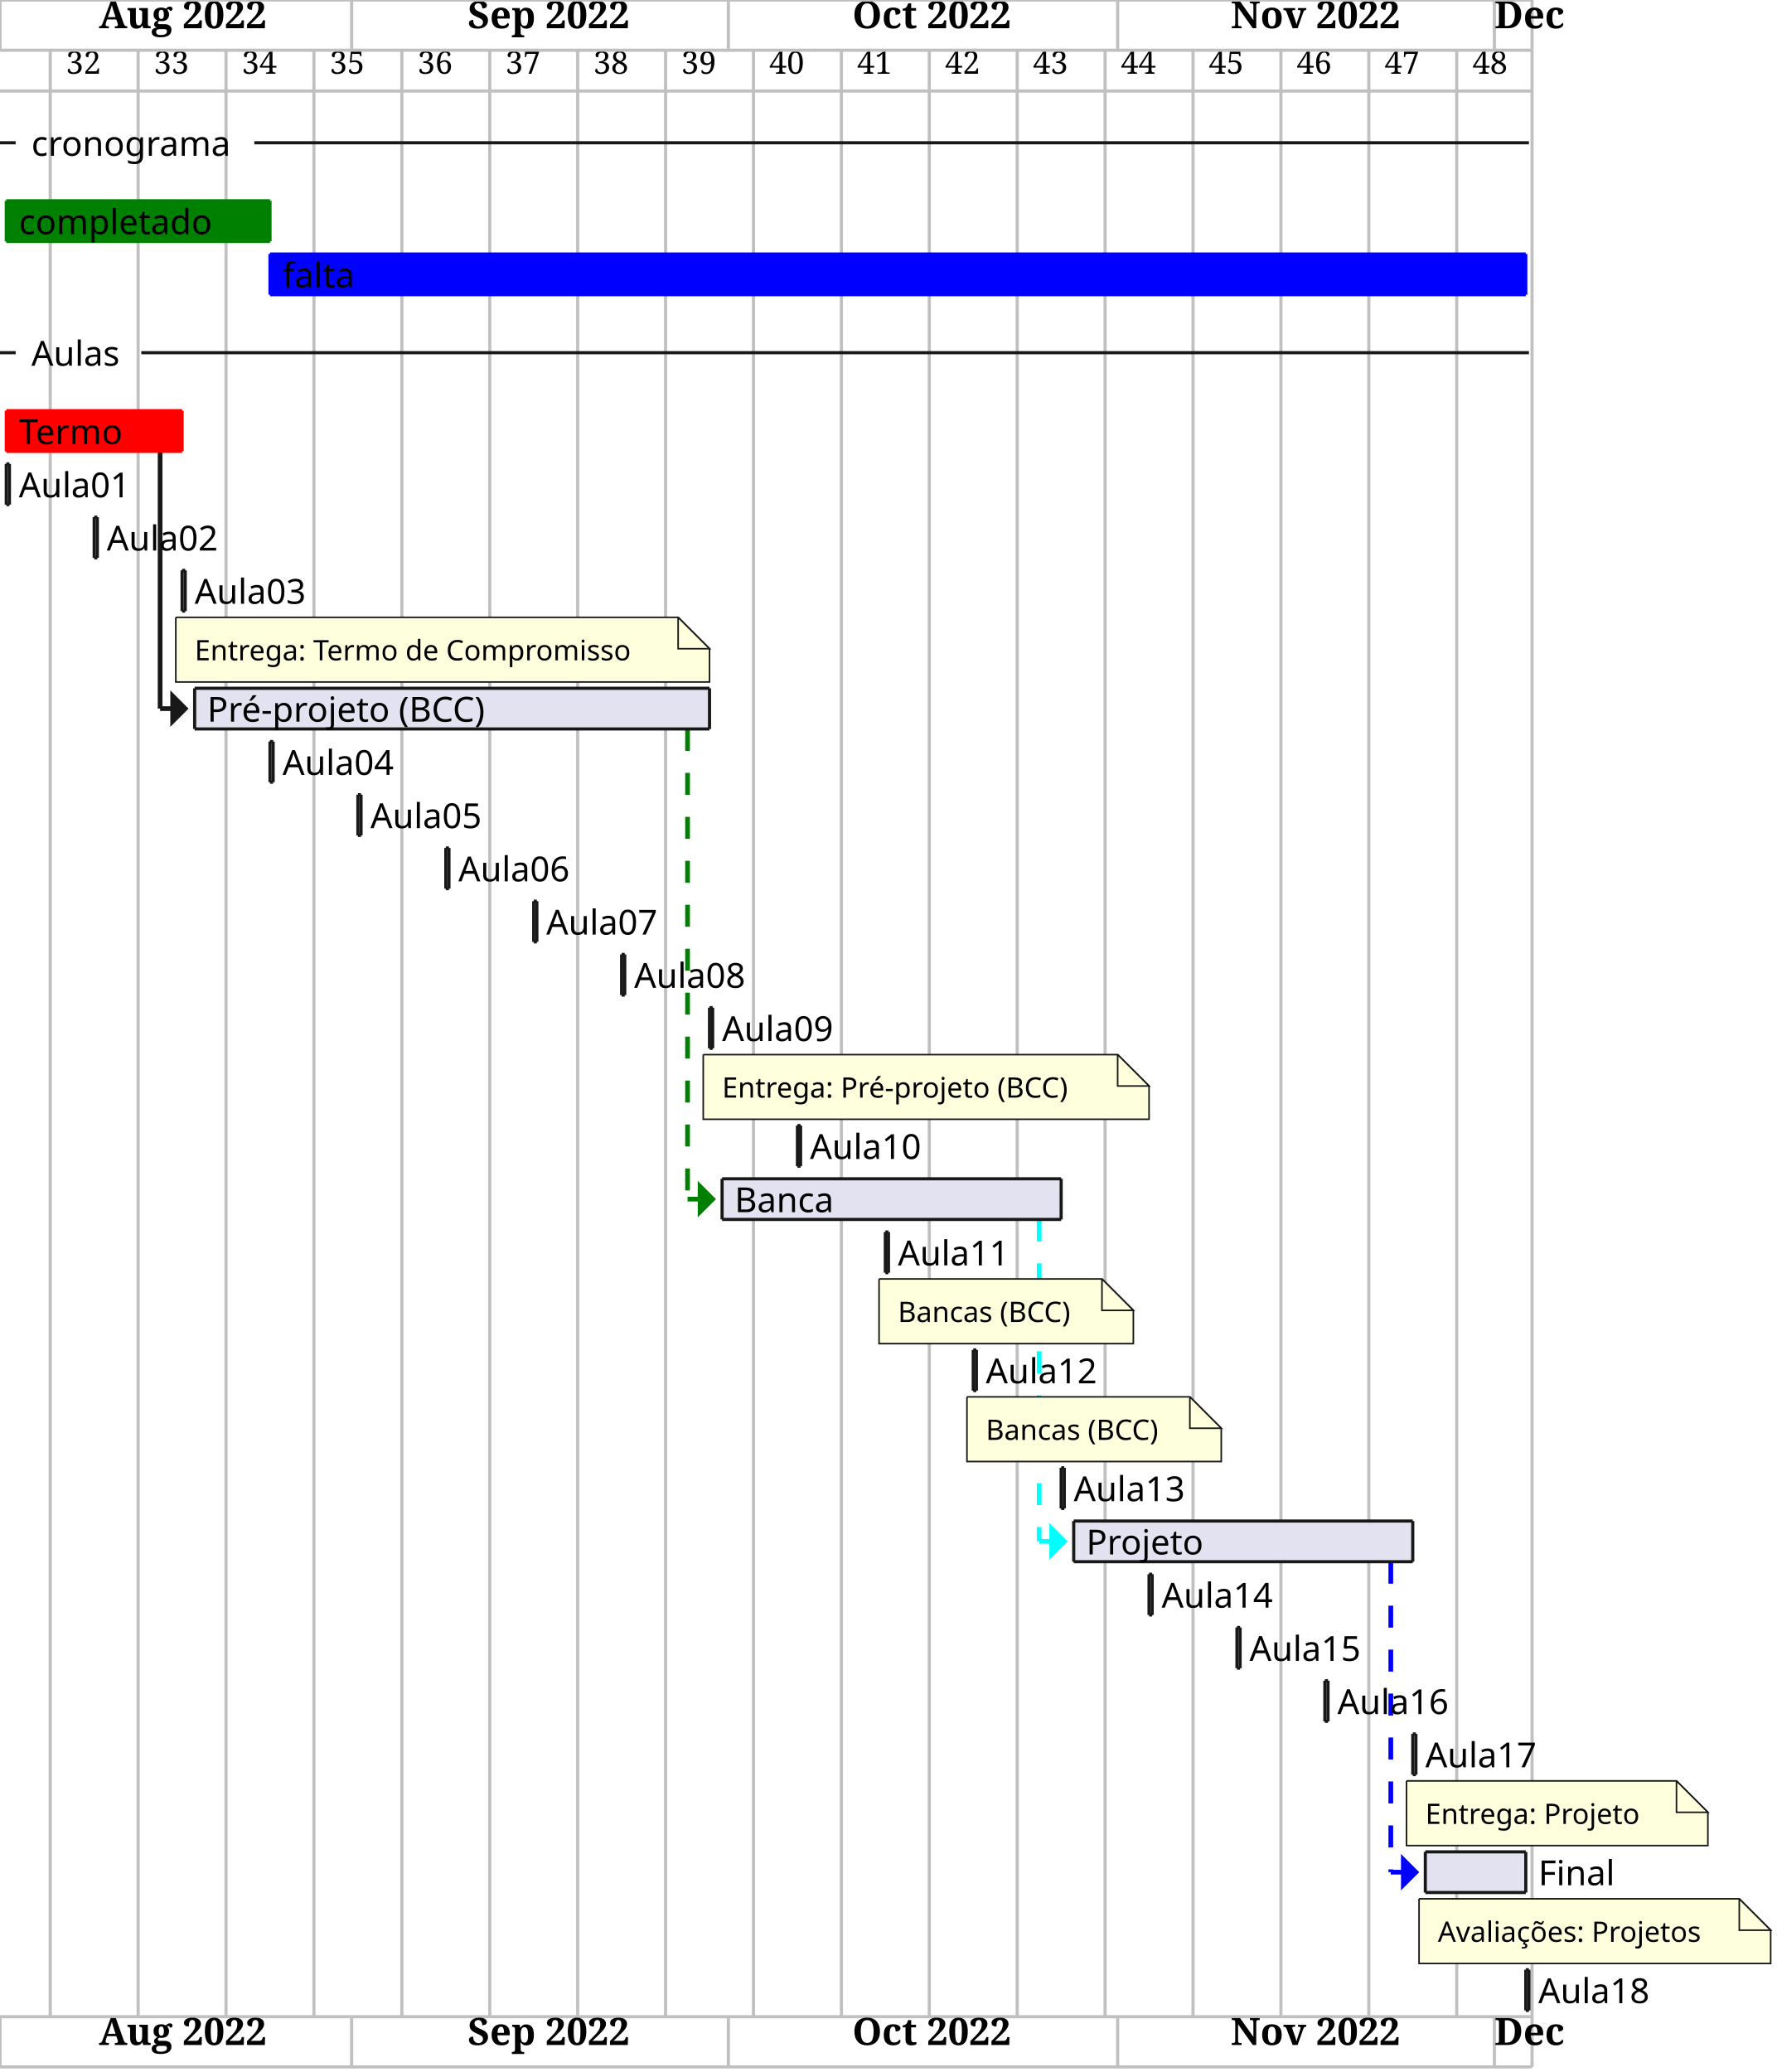
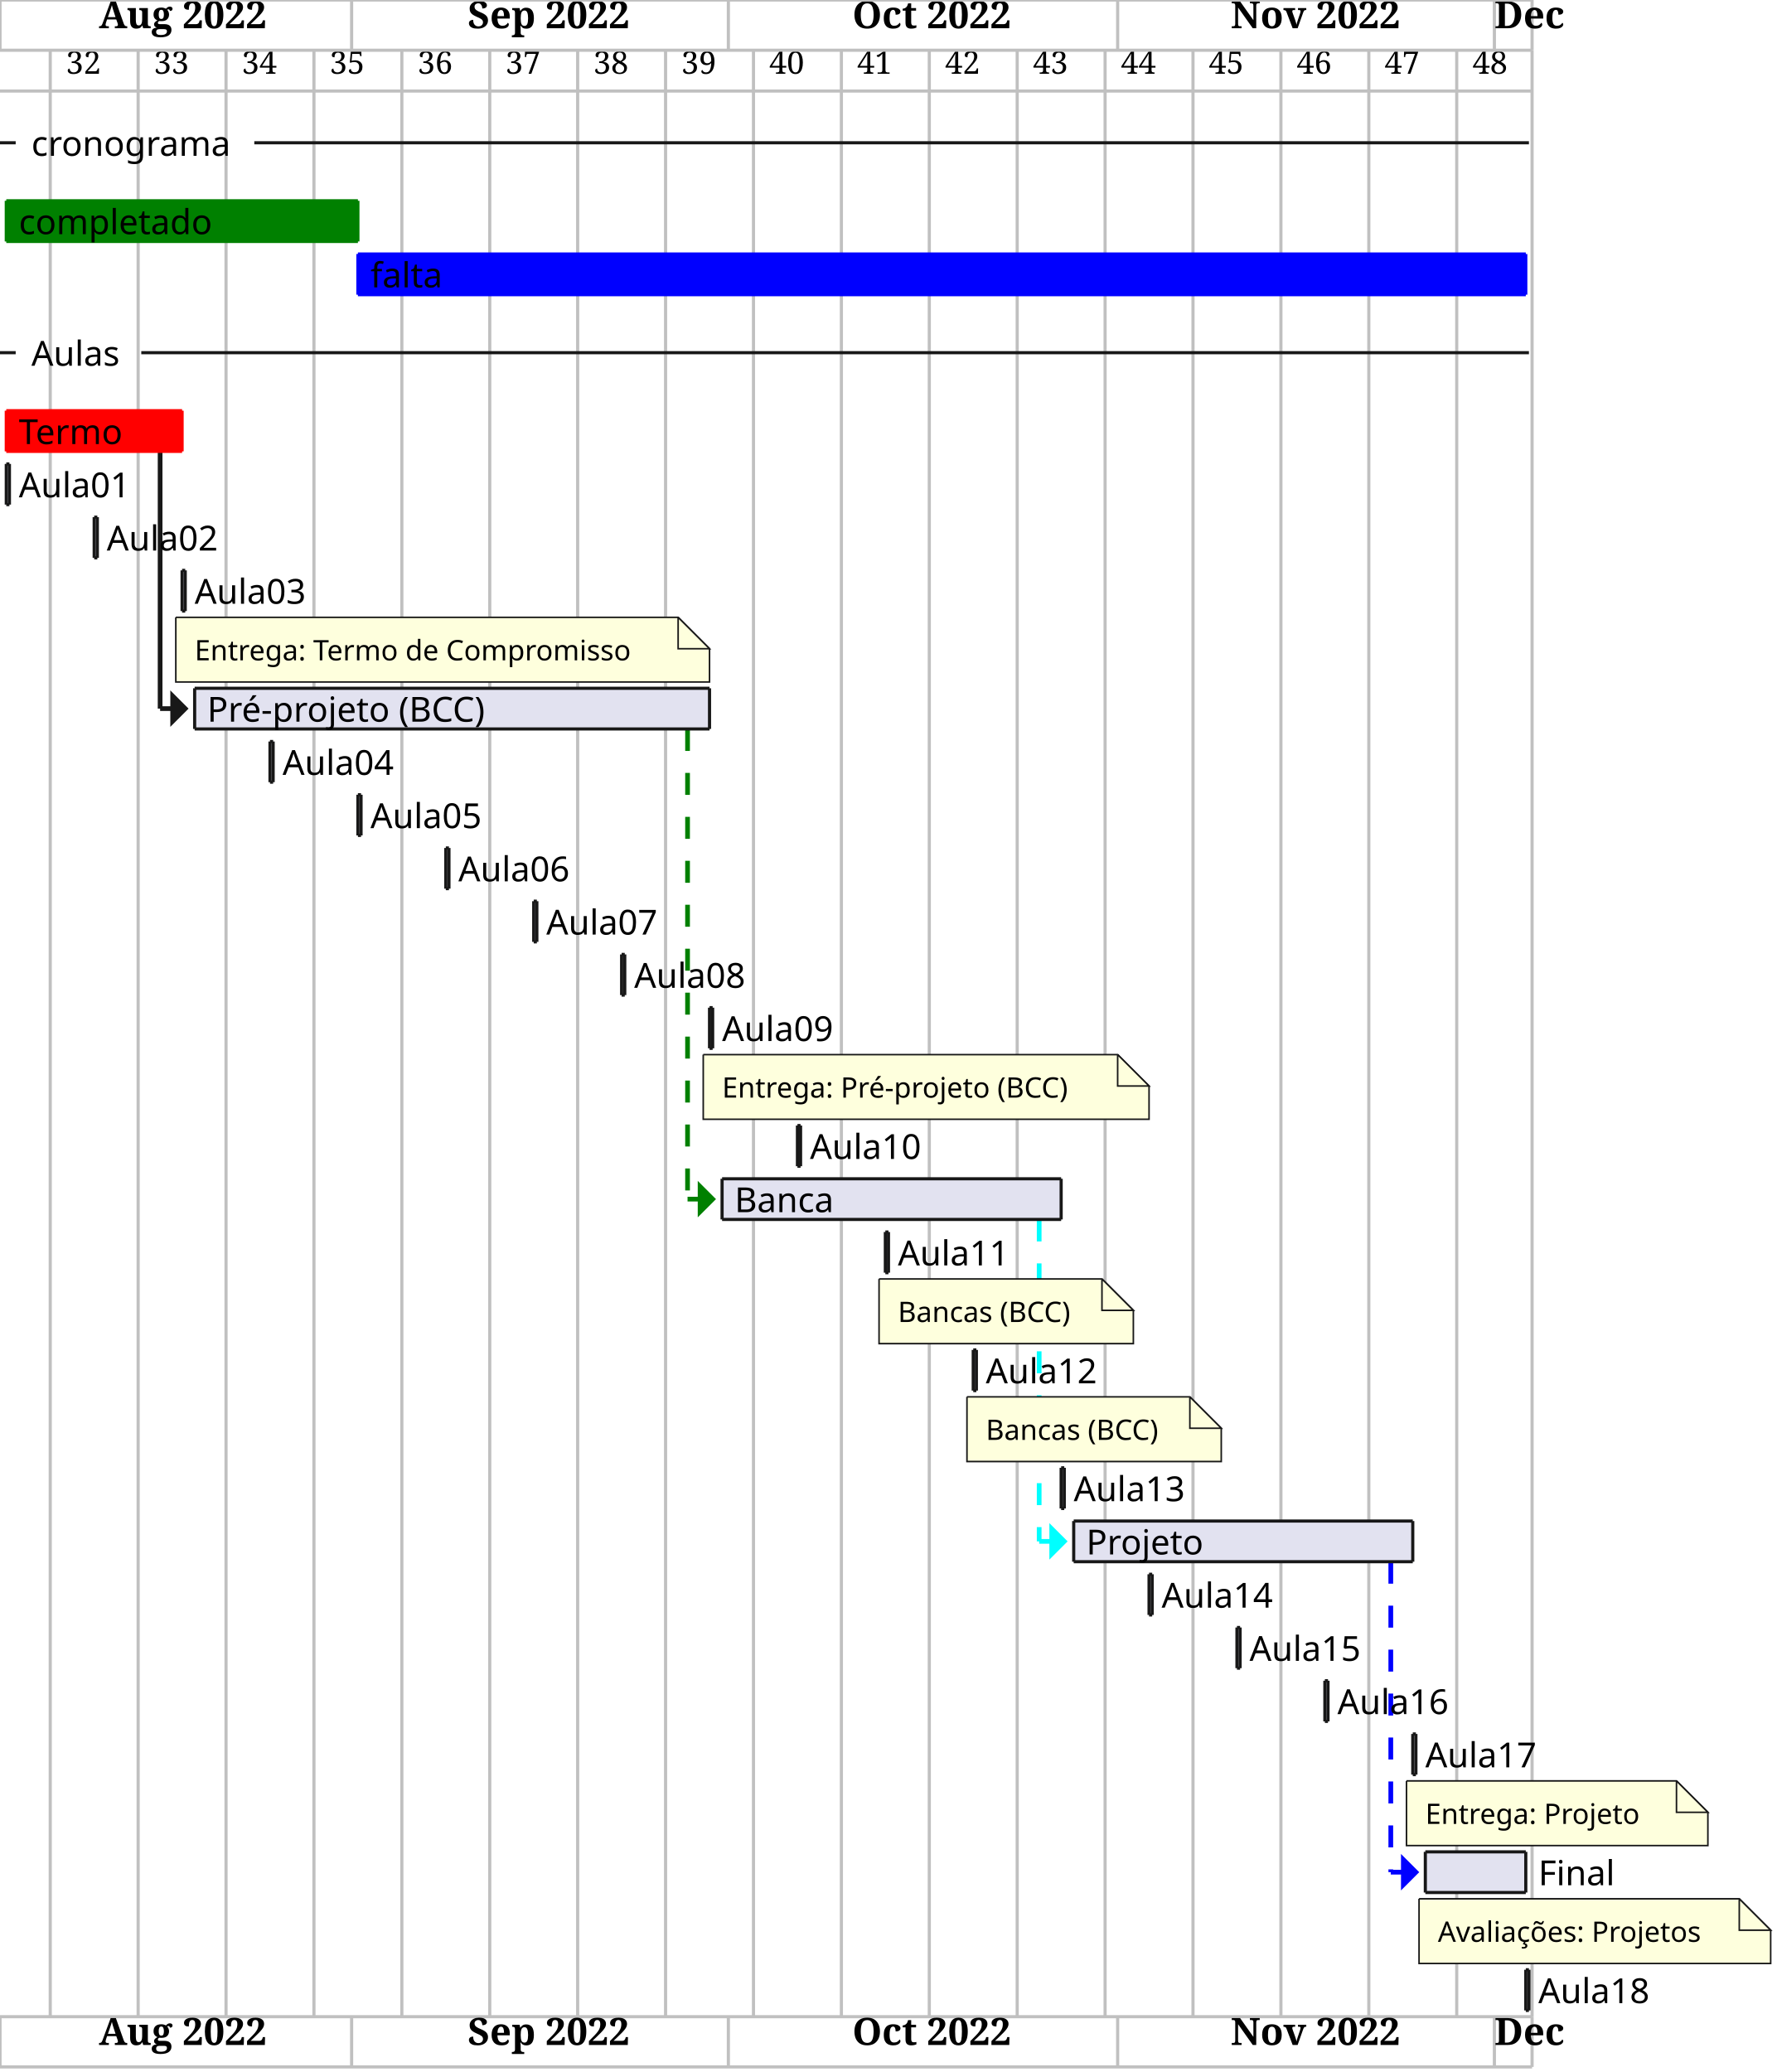
<svg xmlns="http://www.w3.org/2000/svg" contentStyleType="text/css" height="660px" preserveAspectRatio="none" style="width:566px;height:660px;background:#FFFFFF;" version="1.1" viewBox="0 0 566 660" width="566px" zoomAndPan="magnify">
  <defs />
  <g>
    <text fill="#000000" font-family="Serif" font-size="10" lengthAdjust="spacing" textLength="10" x="21" y="23.5">32</text>
    <text fill="#000000" font-family="Serif" font-size="10" lengthAdjust="spacing" textLength="10" x="49" y="23.5">33</text>
    <text fill="#000000" font-family="Serif" font-size="10" lengthAdjust="spacing" textLength="10" x="77" y="23.5">34</text>
    <text fill="#000000" font-family="Serif" font-size="10" lengthAdjust="spacing" textLength="10" x="105" y="23.5">35</text>
    <text fill="#000000" font-family="Serif" font-size="10" lengthAdjust="spacing" textLength="10" x="133" y="23.5">36</text>
    <text fill="#000000" font-family="Serif" font-size="10" lengthAdjust="spacing" textLength="10" x="161" y="23.5">37</text>
    <text fill="#000000" font-family="Serif" font-size="10" lengthAdjust="spacing" textLength="10" x="189" y="23.5">38</text>
    <text fill="#000000" font-family="Serif" font-size="10" lengthAdjust="spacing" textLength="10" x="217" y="23.5">39</text>
    <text fill="#000000" font-family="Serif" font-size="10" lengthAdjust="spacing" textLength="10" x="245" y="23.5">40</text>
    <text fill="#000000" font-family="Serif" font-size="10" lengthAdjust="spacing" textLength="10" x="273" y="23.5">41</text>
    <text fill="#000000" font-family="Serif" font-size="10" lengthAdjust="spacing" textLength="10" x="301" y="23.5">42</text>
    <text fill="#000000" font-family="Serif" font-size="10" lengthAdjust="spacing" textLength="10" x="329" y="23.5">43</text>
    <text fill="#000000" font-family="Serif" font-size="10" lengthAdjust="spacing" textLength="10" x="357" y="23.5">44</text>
    <text fill="#000000" font-family="Serif" font-size="10" lengthAdjust="spacing" textLength="10" x="385" y="23.5">45</text>
    <text fill="#000000" font-family="Serif" font-size="10" lengthAdjust="spacing" textLength="10" x="413" y="23.5">46</text>
    <text fill="#000000" font-family="Serif" font-size="10" lengthAdjust="spacing" textLength="10" x="441" y="23.5">47</text>
    <text fill="#000000" font-family="Serif" font-size="10" lengthAdjust="spacing" textLength="10" x="469" y="23.5">48</text>
    <line style="stroke:#C0C0C0;stroke-width:1.0;" x1="16" x2="16" y1="16" y2="642.385" />
    <line style="stroke:#C0C0C0;stroke-width:1.0;" x1="44" x2="44" y1="16" y2="642.385" />
    <line style="stroke:#C0C0C0;stroke-width:1.0;" x1="72" x2="72" y1="16" y2="642.385" />
    <line style="stroke:#C0C0C0;stroke-width:1.0;" x1="100" x2="100" y1="16" y2="642.385" />
    <line style="stroke:#C0C0C0;stroke-width:1.0;" x1="128" x2="128" y1="16" y2="642.385" />
    <line style="stroke:#C0C0C0;stroke-width:1.0;" x1="156" x2="156" y1="16" y2="642.385" />
    <line style="stroke:#C0C0C0;stroke-width:1.0;" x1="184" x2="184" y1="16" y2="642.385" />
    <line style="stroke:#C0C0C0;stroke-width:1.0;" x1="212" x2="212" y1="16" y2="642.385" />
    <line style="stroke:#C0C0C0;stroke-width:1.0;" x1="240" x2="240" y1="16" y2="642.385" />
    <line style="stroke:#C0C0C0;stroke-width:1.0;" x1="268" x2="268" y1="16" y2="642.385" />
    <line style="stroke:#C0C0C0;stroke-width:1.0;" x1="296" x2="296" y1="16" y2="642.385" />
    <line style="stroke:#C0C0C0;stroke-width:1.0;" x1="324" x2="324" y1="16" y2="642.385" />
    <line style="stroke:#C0C0C0;stroke-width:1.0;" x1="352" x2="352" y1="16" y2="642.385" />
    <line style="stroke:#C0C0C0;stroke-width:1.0;" x1="380" x2="380" y1="16" y2="642.385" />
    <line style="stroke:#C0C0C0;stroke-width:1.0;" x1="408" x2="408" y1="16" y2="642.385" />
    <line style="stroke:#C0C0C0;stroke-width:1.0;" x1="436" x2="436" y1="16" y2="642.385" />
    <line style="stroke:#C0C0C0;stroke-width:1.0;" x1="464" x2="464" y1="16" y2="642.385" />
    <line style="stroke:#C0C0C0;stroke-width:1.0;" x1="488" x2="488" y1="16" y2="642.385" />
    <line style="stroke:#C0C0C0;stroke-width:1.0;" x1="0" x2="0" y1="0" y2="16" />
    <line style="stroke:#C0C0C0;stroke-width:1.0;" x1="112" x2="112" y1="0" y2="16" />
    <text fill="#000000" font-family="Serif" font-size="12" font-weight="bold" lengthAdjust="spacing" textLength="49" x="31.5" y="9">Aug 2022</text>
    <line style="stroke:#C0C0C0;stroke-width:1.0;" x1="232" x2="232" y1="0" y2="16" />
    <text fill="#000000" font-family="Serif" font-size="12" font-weight="bold" lengthAdjust="spacing" textLength="46" x="149" y="9">Sep 2022</text>
    <line style="stroke:#C0C0C0;stroke-width:1.0;" x1="356" x2="356" y1="0" y2="16" />
    <text fill="#000000" font-family="Serif" font-size="12" font-weight="bold" lengthAdjust="spacing" textLength="45" x="271.5" y="9">Oct 2022</text>
    <line style="stroke:#C0C0C0;stroke-width:1.0;" x1="476" x2="476" y1="0" y2="16" />
    <text fill="#000000" font-family="Serif" font-size="12" font-weight="bold" lengthAdjust="spacing" textLength="48" x="392" y="9">Nov 2022</text>
    <line style="stroke:#C0C0C0;stroke-width:1.0;" x1="488" x2="488" y1="0" y2="16" />
    <text fill="#000000" font-family="Serif" font-size="12" font-weight="bold" lengthAdjust="spacing" textLength="19" x="476" y="9">Dec</text>
    <line style="stroke:#C0C0C0;stroke-width:1.0;" x1="0" x2="488" y1="0" y2="0" />
    <line style="stroke:#C0C0C0;stroke-width:1.0;" x1="0" x2="488" y1="16" y2="16" />
    <line style="stroke:#C0C0C0;stroke-width:1.0;" x1="0" x2="488" y1="29" y2="29" />
    <line style="stroke:#181818;stroke-width:1.5;" x1="51" x2="51" y1="143.775" y2="225.718" />
    <line style="stroke:#181818;stroke-width:1.5;" x1="51" x2="59" y1="225.718" y2="225.718" />
    <polygon fill="#181818" points="55,221.718,55,225.718,55,229.718,59,225.718" style="stroke:#181818;stroke-width:1.5;" />
    <line style="stroke:#008000;stroke-width:1.5;stroke-dasharray:7.0,7.0;" x1="219" x2="219" y1="232.195" y2="381.958" />
    <line style="stroke:#008000;stroke-width:1.5;stroke-dasharray:7.0,7.0;" x1="219" x2="227" y1="381.958" y2="381.958" />
    <polygon fill="#008000" points="223,377.958,223,381.958,223,385.958,227,381.958" style="stroke:#008000;stroke-width:1.5;" />
    <line style="stroke:#00FFFF;stroke-width:1.5;stroke-dasharray:7.0,7.0;" x1="331" x2="331" y1="388.435" y2="490.978" />
    <line style="stroke:#00FFFF;stroke-width:1.5;stroke-dasharray:7.0,7.0;" x1="331" x2="339" y1="490.978" y2="490.978" />
    <polygon fill="#00FFFF" points="335,486.978,335,490.978,335,494.978,339,490.978" style="stroke:#00FFFF;stroke-width:1.5;" />
    <line style="stroke:#0000FF;stroke-width:1.5;stroke-dasharray:7.0,7.0;" x1="443" x2="443" y1="497.455" y2="596.352" />
    <line style="stroke:#0000FF;stroke-width:1.5;stroke-dasharray:7.0,7.0;" x1="443" x2="451" y1="596.352" y2="596.352" />
    <polygon fill="#0000FF" points="447,592.352,447,596.352,447,600.352,451,596.352" style="stroke:#0000FF;stroke-width:1.5;" />
    <line style="stroke:#181818;stroke-width:1.0;" x1="0" x2="5" y1="45.477" y2="45.477" />
    <line style="stroke:#181818;stroke-width:1.0;" x1="81" x2="487" y1="45.477" y2="45.477" />
-     <rect fill="#008000" height="12.955" style="stroke:none;stroke-width:1.0;" width="84" x="2" y="63.955" />
-     <line style="stroke:#008000;stroke-width:1.0;" x1="2" x2="86" y1="63.955" y2="63.955" />
-     <line style="stroke:#008000;stroke-width:1.0;" x1="2" x2="86" y1="76.91" y2="76.91" />
+     <rect fill="#008000" height="12.955" style="stroke:none;stroke-width:1.0;" width="112" x="2" y="63.955" />
+     <line style="stroke:#008000;stroke-width:1.0;" x1="2" x2="114" y1="63.955" y2="63.955" />
+     <line style="stroke:#008000;stroke-width:1.0;" x1="2" x2="114" y1="76.91" y2="76.91" />
    <line style="stroke:#008000;stroke-width:1.0;" x1="2" x2="2" y1="63.955" y2="76.91" />
-     <line style="stroke:#008000;stroke-width:1.0;" x1="86" x2="86" y1="63.955" y2="76.91" />
-     <rect fill="#0000FF" height="12.955" style="stroke:none;stroke-width:1.0;" width="400" x="86" y="80.91" />
-     <line style="stroke:#0000FF;stroke-width:1.0;" x1="86" x2="486" y1="80.91" y2="80.91" />
-     <line style="stroke:#0000FF;stroke-width:1.0;" x1="86" x2="486" y1="93.865" y2="93.865" />
-     <line style="stroke:#0000FF;stroke-width:1.0;" x1="86" x2="86" y1="80.91" y2="93.865" />
+     <line style="stroke:#008000;stroke-width:1.0;" x1="114" x2="114" y1="63.955" y2="76.91" />
+     <rect fill="#0000FF" height="12.955" style="stroke:none;stroke-width:1.0;" width="372" x="114" y="80.91" />
+     <line style="stroke:#0000FF;stroke-width:1.0;" x1="114" x2="486" y1="80.91" y2="80.91" />
+     <line style="stroke:#0000FF;stroke-width:1.0;" x1="114" x2="486" y1="93.865" y2="93.865" />
+     <line style="stroke:#0000FF;stroke-width:1.0;" x1="114" x2="114" y1="80.91" y2="93.865" />
    <line style="stroke:#0000FF;stroke-width:1.0;" x1="486" x2="486" y1="80.91" y2="93.865" />
    <line style="stroke:#181818;stroke-width:1.0;" x1="0" x2="5" y1="112.343" y2="112.343" />
    <line style="stroke:#181818;stroke-width:1.0;" x1="45" x2="487" y1="112.343" y2="112.343" />
    <rect fill="#FF0000" height="12.955" style="stroke:none;stroke-width:1.0;" width="56" x="2" y="130.82" />
    <line style="stroke:#FF0000;stroke-width:1.0;" x1="2" x2="58" y1="130.82" y2="130.82" />
    <line style="stroke:#FF0000;stroke-width:1.0;" x1="2" x2="58" y1="143.775" y2="143.775" />
    <line style="stroke:#FF0000;stroke-width:1.0;" x1="2" x2="2" y1="130.82" y2="143.775" />
    <line style="stroke:#FF0000;stroke-width:1.0;" x1="58" x2="58" y1="130.82" y2="143.775" />
    <rect fill="#E2E2F0" height="12.955" style="stroke:none;stroke-width:1.0;" width="1" x="2" y="147.775" />
    <line style="stroke:#181818;stroke-width:1.0;" x1="2" x2="3" y1="147.775" y2="147.775" />
    <line style="stroke:#181818;stroke-width:1.0;" x1="2" x2="3" y1="160.731" y2="160.731" />
    <line style="stroke:#181818;stroke-width:1.0;" x1="2" x2="2" y1="147.775" y2="160.731" />
    <line style="stroke:#181818;stroke-width:1.0;" x1="3" x2="3" y1="147.775" y2="160.731" />
    <rect fill="#E2E2F0" height="12.955" style="stroke:none;stroke-width:1.0;" width="1" x="30" y="164.731" />
    <line style="stroke:#181818;stroke-width:1.0;" x1="30" x2="31" y1="164.731" y2="164.731" />
    <line style="stroke:#181818;stroke-width:1.0;" x1="30" x2="31" y1="177.685" y2="177.685" />
    <line style="stroke:#181818;stroke-width:1.0;" x1="30" x2="30" y1="164.731" y2="177.685" />
    <line style="stroke:#181818;stroke-width:1.0;" x1="31" x2="31" y1="164.731" y2="177.685" />
    <path d="M56,196.641 L56,217.24 L226,217.24 L226,206.641 L216,196.641 L56,196.641 " fill="#FEFFDD" style="stroke:#181818;stroke-width:0.5;" />
    <path d="M216,196.641 L216,206.641 L226,206.641 L216,196.641 " fill="#FEFFDD" style="stroke:#181818;stroke-width:0.5;" />
    <text fill="#000000" font-family="sans-serif" font-size="9" lengthAdjust="spacing" textLength="149" x="62" y="210.342">Entrega: Termo de Compromisso</text>
    <rect fill="#E2E2F0" height="12.955" style="stroke:none;stroke-width:1.0;" width="1" x="58" y="181.685" />
    <line style="stroke:#181818;stroke-width:1.0;" x1="58" x2="59" y1="181.685" y2="181.685" />
    <line style="stroke:#181818;stroke-width:1.0;" x1="58" x2="59" y1="194.641" y2="194.641" />
    <line style="stroke:#181818;stroke-width:1.0;" x1="58" x2="58" y1="181.685" y2="194.641" />
    <line style="stroke:#181818;stroke-width:1.0;" x1="59" x2="59" y1="181.685" y2="194.641" />
    <rect fill="#E2E2F0" height="12.955" style="stroke:none;stroke-width:1.0;" width="164" x="62" y="219.24" />
    <line style="stroke:#181818;stroke-width:1.0;" x1="62" x2="226" y1="219.24" y2="219.24" />
    <line style="stroke:#181818;stroke-width:1.0;" x1="62" x2="226" y1="232.195" y2="232.195" />
    <line style="stroke:#181818;stroke-width:1.0;" x1="62" x2="62" y1="219.24" y2="232.195" />
    <line style="stroke:#181818;stroke-width:1.0;" x1="226" x2="226" y1="219.24" y2="232.195" />
    <rect fill="#E2E2F0" height="12.955" style="stroke:none;stroke-width:1.0;" width="1" x="86" y="236.195" />
    <line style="stroke:#181818;stroke-width:1.0;" x1="86" x2="87" y1="236.195" y2="236.195" />
    <line style="stroke:#181818;stroke-width:1.0;" x1="86" x2="87" y1="249.15" y2="249.15" />
    <line style="stroke:#181818;stroke-width:1.0;" x1="86" x2="86" y1="236.195" y2="249.15" />
    <line style="stroke:#181818;stroke-width:1.0;" x1="87" x2="87" y1="236.195" y2="249.15" />
    <rect fill="#E2E2F0" height="12.955" style="stroke:none;stroke-width:1.0;" width="1" x="114" y="253.15" />
    <line style="stroke:#181818;stroke-width:1.0;" x1="114" x2="115" y1="253.15" y2="253.15" />
    <line style="stroke:#181818;stroke-width:1.0;" x1="114" x2="115" y1="266.106" y2="266.106" />
    <line style="stroke:#181818;stroke-width:1.0;" x1="114" x2="114" y1="253.15" y2="266.106" />
    <line style="stroke:#181818;stroke-width:1.0;" x1="115" x2="115" y1="253.15" y2="266.106" />
    <rect fill="#E2E2F0" height="12.955" style="stroke:none;stroke-width:1.0;" width="1" x="142" y="270.106" />
    <line style="stroke:#181818;stroke-width:1.0;" x1="142" x2="143" y1="270.106" y2="270.106" />
    <line style="stroke:#181818;stroke-width:1.0;" x1="142" x2="143" y1="283.06" y2="283.06" />
    <line style="stroke:#181818;stroke-width:1.0;" x1="142" x2="142" y1="270.106" y2="283.06" />
    <line style="stroke:#181818;stroke-width:1.0;" x1="143" x2="143" y1="270.106" y2="283.06" />
    <rect fill="#E2E2F0" height="12.955" style="stroke:none;stroke-width:1.0;" width="1" x="170" y="287.06" />
    <line style="stroke:#181818;stroke-width:1.0;" x1="170" x2="171" y1="287.06" y2="287.06" />
    <line style="stroke:#181818;stroke-width:1.0;" x1="170" x2="171" y1="300.016" y2="300.016" />
    <line style="stroke:#181818;stroke-width:1.0;" x1="170" x2="170" y1="287.06" y2="300.016" />
    <line style="stroke:#181818;stroke-width:1.0;" x1="171" x2="171" y1="287.06" y2="300.016" />
    <rect fill="#E2E2F0" height="12.955" style="stroke:none;stroke-width:1.0;" width="1" x="198" y="304.016" />
    <line style="stroke:#181818;stroke-width:1.0;" x1="198" x2="199" y1="304.016" y2="304.016" />
    <line style="stroke:#181818;stroke-width:1.0;" x1="198" x2="199" y1="316.971" y2="316.971" />
    <line style="stroke:#181818;stroke-width:1.0;" x1="198" x2="198" y1="304.016" y2="316.971" />
    <line style="stroke:#181818;stroke-width:1.0;" x1="199" x2="199" y1="304.016" y2="316.971" />
    <path d="M224,335.926 L224,356.525 L366,356.525 L366,345.926 L356,335.926 L224,335.926 " fill="#FEFFDD" style="stroke:#181818;stroke-width:0.5;" />
    <path d="M356,335.926 L356,345.926 L366,345.926 L356,335.926 " fill="#FEFFDD" style="stroke:#181818;stroke-width:0.5;" />
    <text fill="#000000" font-family="sans-serif" font-size="9" lengthAdjust="spacing" textLength="118" x="230" y="349.627">Entrega: Pré-projeto (BCC)</text>
    <rect fill="#E2E2F0" height="12.955" style="stroke:none;stroke-width:1.0;" width="1" x="226" y="320.971" />
    <line style="stroke:#181818;stroke-width:1.0;" x1="226" x2="227" y1="320.971" y2="320.971" />
    <line style="stroke:#181818;stroke-width:1.0;" x1="226" x2="227" y1="333.926" y2="333.926" />
    <line style="stroke:#181818;stroke-width:1.0;" x1="226" x2="226" y1="320.971" y2="333.926" />
    <line style="stroke:#181818;stroke-width:1.0;" x1="227" x2="227" y1="320.971" y2="333.926" />
    <rect fill="#E2E2F0" height="12.955" style="stroke:none;stroke-width:1.0;" width="1" x="254" y="358.525" />
    <line style="stroke:#181818;stroke-width:1.0;" x1="254" x2="255" y1="358.525" y2="358.525" />
    <line style="stroke:#181818;stroke-width:1.0;" x1="254" x2="255" y1="371.481" y2="371.481" />
    <line style="stroke:#181818;stroke-width:1.0;" x1="254" x2="254" y1="358.525" y2="371.481" />
    <line style="stroke:#181818;stroke-width:1.0;" x1="255" x2="255" y1="358.525" y2="371.481" />
    <rect fill="#E2E2F0" height="12.955" style="stroke:none;stroke-width:1.0;" width="108" x="230" y="375.481" />
    <line style="stroke:#181818;stroke-width:1.0;" x1="230" x2="338" y1="375.481" y2="375.481" />
    <line style="stroke:#181818;stroke-width:1.0;" x1="230" x2="338" y1="388.435" y2="388.435" />
    <line style="stroke:#181818;stroke-width:1.0;" x1="230" x2="230" y1="375.481" y2="388.435" />
    <line style="stroke:#181818;stroke-width:1.0;" x1="338" x2="338" y1="375.481" y2="388.435" />
    <path d="M280,407.391 L280,427.99 L361,427.99 L361,417.391 L351,407.391 L280,407.391 " fill="#FEFFDD" style="stroke:#181818;stroke-width:0.5;" />
    <path d="M351,407.391 L351,417.391 L361,417.391 L351,407.391 " fill="#FEFFDD" style="stroke:#181818;stroke-width:0.5;" />
    <text fill="#000000" font-family="sans-serif" font-size="9" lengthAdjust="spacing" textLength="57" x="286" y="421.092">Bancas (BCC)</text>
    <rect fill="#E2E2F0" height="12.955" style="stroke:none;stroke-width:1.0;" width="1" x="282" y="392.435" />
    <line style="stroke:#181818;stroke-width:1.0;" x1="282" x2="283" y1="392.435" y2="392.435" />
    <line style="stroke:#181818;stroke-width:1.0;" x1="282" x2="283" y1="405.391" y2="405.391" />
    <line style="stroke:#181818;stroke-width:1.0;" x1="282" x2="282" y1="392.435" y2="405.391" />
    <line style="stroke:#181818;stroke-width:1.0;" x1="283" x2="283" y1="392.435" y2="405.391" />
    <path d="M308,444.945 L308,465.545 L389,465.545 L389,454.945 L379,444.945 L308,444.945 " fill="#FEFFDD" style="stroke:#181818;stroke-width:0.5;" />
    <path d="M379,444.945 L379,454.945 L389,454.945 L379,444.945 " fill="#FEFFDD" style="stroke:#181818;stroke-width:0.5;" />
    <text fill="#000000" font-family="sans-serif" font-size="9" lengthAdjust="spacing" textLength="57" x="314" y="458.647">Bancas (BCC)</text>
    <rect fill="#E2E2F0" height="12.955" style="stroke:none;stroke-width:1.0;" width="1" x="310" y="429.99" />
    <line style="stroke:#181818;stroke-width:1.0;" x1="310" x2="311" y1="429.99" y2="429.99" />
    <line style="stroke:#181818;stroke-width:1.0;" x1="310" x2="311" y1="442.945" y2="442.945" />
    <line style="stroke:#181818;stroke-width:1.0;" x1="310" x2="310" y1="429.99" y2="442.945" />
    <line style="stroke:#181818;stroke-width:1.0;" x1="311" x2="311" y1="429.99" y2="442.945" />
    <rect fill="#E2E2F0" height="12.955" style="stroke:none;stroke-width:1.0;" width="1" x="338" y="467.545" />
    <line style="stroke:#181818;stroke-width:1.0;" x1="338" x2="339" y1="467.545" y2="467.545" />
    <line style="stroke:#181818;stroke-width:1.0;" x1="338" x2="339" y1="480.5" y2="480.5" />
    <line style="stroke:#181818;stroke-width:1.0;" x1="338" x2="338" y1="467.545" y2="480.5" />
    <line style="stroke:#181818;stroke-width:1.0;" x1="339" x2="339" y1="467.545" y2="480.5" />
    <rect fill="#E2E2F0" height="12.955" style="stroke:none;stroke-width:1.0;" width="108" x="342" y="484.5" />
    <line style="stroke:#181818;stroke-width:1.0;" x1="342" x2="450" y1="484.5" y2="484.5" />
    <line style="stroke:#181818;stroke-width:1.0;" x1="342" x2="450" y1="497.455" y2="497.455" />
    <line style="stroke:#181818;stroke-width:1.0;" x1="342" x2="342" y1="484.5" y2="497.455" />
    <line style="stroke:#181818;stroke-width:1.0;" x1="450" x2="450" y1="484.5" y2="497.455" />
    <rect fill="#E2E2F0" height="12.955" style="stroke:none;stroke-width:1.0;" width="1" x="366" y="501.455" />
    <line style="stroke:#181818;stroke-width:1.0;" x1="366" x2="367" y1="501.455" y2="501.455" />
    <line style="stroke:#181818;stroke-width:1.0;" x1="366" x2="367" y1="514.41" y2="514.41" />
    <line style="stroke:#181818;stroke-width:1.0;" x1="366" x2="366" y1="501.455" y2="514.41" />
    <line style="stroke:#181818;stroke-width:1.0;" x1="367" x2="367" y1="501.455" y2="514.41" />
    <rect fill="#E2E2F0" height="12.955" style="stroke:none;stroke-width:1.0;" width="1" x="394" y="518.41" />
    <line style="stroke:#181818;stroke-width:1.0;" x1="394" x2="395" y1="518.41" y2="518.41" />
    <line style="stroke:#181818;stroke-width:1.0;" x1="394" x2="395" y1="531.365" y2="531.365" />
    <line style="stroke:#181818;stroke-width:1.0;" x1="394" x2="394" y1="518.41" y2="531.365" />
    <line style="stroke:#181818;stroke-width:1.0;" x1="395" x2="395" y1="518.41" y2="531.365" />
    <rect fill="#E2E2F0" height="12.955" style="stroke:none;stroke-width:1.0;" width="1" x="422" y="535.365" />
    <line style="stroke:#181818;stroke-width:1.0;" x1="422" x2="423" y1="535.365" y2="535.365" />
    <line style="stroke:#181818;stroke-width:1.0;" x1="422" x2="423" y1="548.32" y2="548.32" />
    <line style="stroke:#181818;stroke-width:1.0;" x1="422" x2="422" y1="535.365" y2="548.32" />
    <line style="stroke:#181818;stroke-width:1.0;" x1="423" x2="423" y1="535.365" y2="548.32" />
    <path d="M448,567.275 L448,587.875 L544,587.875 L544,577.275 L534,567.275 L448,567.275 " fill="#FEFFDD" style="stroke:#181818;stroke-width:0.5;" />
    <path d="M534,567.275 L534,577.275 L544,577.275 L534,567.275 " fill="#FEFFDD" style="stroke:#181818;stroke-width:0.5;" />
    <text fill="#000000" font-family="sans-serif" font-size="9" lengthAdjust="spacing" textLength="72" x="454" y="580.977">Entrega: Projeto</text>
    <rect fill="#E2E2F0" height="12.955" style="stroke:none;stroke-width:1.0;" width="1" x="450" y="552.32" />
    <line style="stroke:#181818;stroke-width:1.0;" x1="450" x2="451" y1="552.32" y2="552.32" />
    <line style="stroke:#181818;stroke-width:1.0;" x1="450" x2="451" y1="565.275" y2="565.275" />
    <line style="stroke:#181818;stroke-width:1.0;" x1="450" x2="450" y1="552.32" y2="565.275" />
    <line style="stroke:#181818;stroke-width:1.0;" x1="451" x2="451" y1="552.32" y2="565.275" />
    <path d="M452,604.83 L452,625.43 L564,625.43 L564,614.83 L554,604.83 L452,604.83 " fill="#FEFFDD" style="stroke:#181818;stroke-width:0.5;" />
    <path d="M554,604.83 L554,614.83 L564,614.83 L554,604.83 " fill="#FEFFDD" style="stroke:#181818;stroke-width:0.5;" />
    <text fill="#000000" font-family="sans-serif" font-size="9" lengthAdjust="spacing" textLength="91" x="458" y="618.531">Avaliações: Projetos</text>
    <rect fill="#E2E2F0" height="12.955" style="stroke:none;stroke-width:1.0;" width="32" x="454" y="589.875" />
    <line style="stroke:#181818;stroke-width:1.0;" x1="454" x2="486" y1="589.875" y2="589.875" />
    <line style="stroke:#181818;stroke-width:1.0;" x1="454" x2="486" y1="602.83" y2="602.83" />
    <line style="stroke:#181818;stroke-width:1.0;" x1="454" x2="454" y1="589.875" y2="602.83" />
    <line style="stroke:#181818;stroke-width:1.0;" x1="486" x2="486" y1="589.875" y2="602.83" />
    <rect fill="#E2E2F0" height="12.955" style="stroke:none;stroke-width:1.0;" width="1" x="486" y="627.43" />
    <line style="stroke:#181818;stroke-width:1.0;" x1="486" x2="487" y1="627.43" y2="627.43" />
    <line style="stroke:#181818;stroke-width:1.0;" x1="486" x2="487" y1="640.385" y2="640.385" />
    <line style="stroke:#181818;stroke-width:1.0;" x1="486" x2="486" y1="627.43" y2="640.385" />
    <line style="stroke:#181818;stroke-width:1.0;" x1="487" x2="487" y1="627.43" y2="640.385" />
    <text fill="#000000" font-family="sans-serif" font-size="11" lengthAdjust="spacing" textLength="66" x="10" y="49.635">cronograma</text>
    <text fill="#000000" font-family="sans-serif" font-size="11" lengthAdjust="spacing" textLength="63" x="6" y="74.59">completado</text>
-     <text fill="#000000" font-family="sans-serif" font-size="11" lengthAdjust="spacing" textLength="23" x="90" y="91.545">falta</text>
+     <text fill="#000000" font-family="sans-serif" font-size="11" lengthAdjust="spacing" textLength="23" x="118" y="91.545">falta</text>
    <text fill="#000000" font-family="sans-serif" font-size="11" lengthAdjust="spacing" textLength="30" x="10" y="116.5">Aulas</text>
    <text fill="#000000" font-family="sans-serif" font-size="11" lengthAdjust="spacing" textLength="35" x="6" y="141.455">Termo</text>
    <text fill="#000000" font-family="sans-serif" font-size="11" lengthAdjust="spacing" textLength="38" x="6" y="158.41">Aula01</text>
    <text fill="#000000" font-family="sans-serif" font-size="11" lengthAdjust="spacing" textLength="38" x="34" y="175.365">Aula02</text>
    <text fill="#000000" font-family="sans-serif" font-size="11" lengthAdjust="spacing" textLength="38" x="62" y="192.32">Aula03</text>
    <text fill="#000000" font-family="sans-serif" font-size="11" lengthAdjust="spacing" textLength="95" x="66" y="229.875">Pré-projeto (BCC)</text>
    <text fill="#000000" font-family="sans-serif" font-size="11" lengthAdjust="spacing" textLength="38" x="90" y="246.83">Aula04</text>
    <text fill="#000000" font-family="sans-serif" font-size="11" lengthAdjust="spacing" textLength="38" x="118" y="263.785">Aula05</text>
    <text fill="#000000" font-family="sans-serif" font-size="11" lengthAdjust="spacing" textLength="38" x="146" y="280.74">Aula06</text>
    <text fill="#000000" font-family="sans-serif" font-size="11" lengthAdjust="spacing" textLength="38" x="174" y="297.695">Aula07</text>
    <text fill="#000000" font-family="sans-serif" font-size="11" lengthAdjust="spacing" textLength="38" x="202" y="314.65">Aula08</text>
    <text fill="#000000" font-family="sans-serif" font-size="11" lengthAdjust="spacing" textLength="38" x="230" y="331.606">Aula09</text>
    <text fill="#000000" font-family="sans-serif" font-size="11" lengthAdjust="spacing" textLength="38" x="258" y="369.16">Aula10</text>
    <text fill="#000000" font-family="sans-serif" font-size="11" lengthAdjust="spacing" textLength="31" x="234" y="386.115">Banca</text>
    <text fill="#000000" font-family="sans-serif" font-size="11" lengthAdjust="spacing" textLength="38" x="286" y="403.07">Aula11</text>
    <text fill="#000000" font-family="sans-serif" font-size="11" lengthAdjust="spacing" textLength="38" x="314" y="440.625">Aula12</text>
    <text fill="#000000" font-family="sans-serif" font-size="11" lengthAdjust="spacing" textLength="38" x="342" y="478.18">Aula13</text>
    <text fill="#000000" font-family="sans-serif" font-size="11" lengthAdjust="spacing" textLength="38" x="346" y="495.135">Projeto</text>
    <text fill="#000000" font-family="sans-serif" font-size="11" lengthAdjust="spacing" textLength="38" x="370" y="512.09">Aula14</text>
    <text fill="#000000" font-family="sans-serif" font-size="11" lengthAdjust="spacing" textLength="38" x="398" y="529.045">Aula15</text>
    <text fill="#000000" font-family="sans-serif" font-size="11" lengthAdjust="spacing" textLength="38" x="426" y="546">Aula16</text>
    <text fill="#000000" font-family="sans-serif" font-size="11" lengthAdjust="spacing" textLength="38" x="454" y="562.955">Aula17</text>
    <text fill="#000000" font-family="sans-serif" font-size="11" lengthAdjust="spacing" textLength="25" x="490" y="600.51">Final</text>
    <text fill="#000000" font-family="sans-serif" font-size="11" lengthAdjust="spacing" textLength="38" x="490" y="638.064">Aula18</text>
    <line style="stroke:#C0C0C0;stroke-width:1.0;" x1="0" x2="488" y1="642.385" y2="642.385" />
    <line style="stroke:#C0C0C0;stroke-width:1.0;" x1="0" x2="0" y1="642.385" y2="658.385" />
    <line style="stroke:#C0C0C0;stroke-width:1.0;" x1="112" x2="112" y1="642.385" y2="658.385" />
    <text fill="#000000" font-family="Serif" font-size="12" font-weight="bold" lengthAdjust="spacing" textLength="49" x="31.5" y="651.385">Aug 2022</text>
    <line style="stroke:#C0C0C0;stroke-width:1.0;" x1="232" x2="232" y1="642.385" y2="658.385" />
    <text fill="#000000" font-family="Serif" font-size="12" font-weight="bold" lengthAdjust="spacing" textLength="46" x="149" y="651.385">Sep 2022</text>
    <line style="stroke:#C0C0C0;stroke-width:1.0;" x1="356" x2="356" y1="642.385" y2="658.385" />
    <text fill="#000000" font-family="Serif" font-size="12" font-weight="bold" lengthAdjust="spacing" textLength="45" x="271.5" y="651.385">Oct 2022</text>
    <line style="stroke:#C0C0C0;stroke-width:1.0;" x1="476" x2="476" y1="642.385" y2="658.385" />
    <text fill="#000000" font-family="Serif" font-size="12" font-weight="bold" lengthAdjust="spacing" textLength="48" x="392" y="651.385">Nov 2022</text>
    <line style="stroke:#C0C0C0;stroke-width:1.0;" x1="488" x2="488" y1="642.385" y2="658.385" />
    <text fill="#000000" font-family="Serif" font-size="12" font-weight="bold" lengthAdjust="spacing" textLength="19" x="476" y="651.385">Dec</text>
    <line style="stroke:#C0C0C0;stroke-width:1.0;" x1="0" x2="488" y1="658.385" y2="658.385" />
  </g>
</svg>
